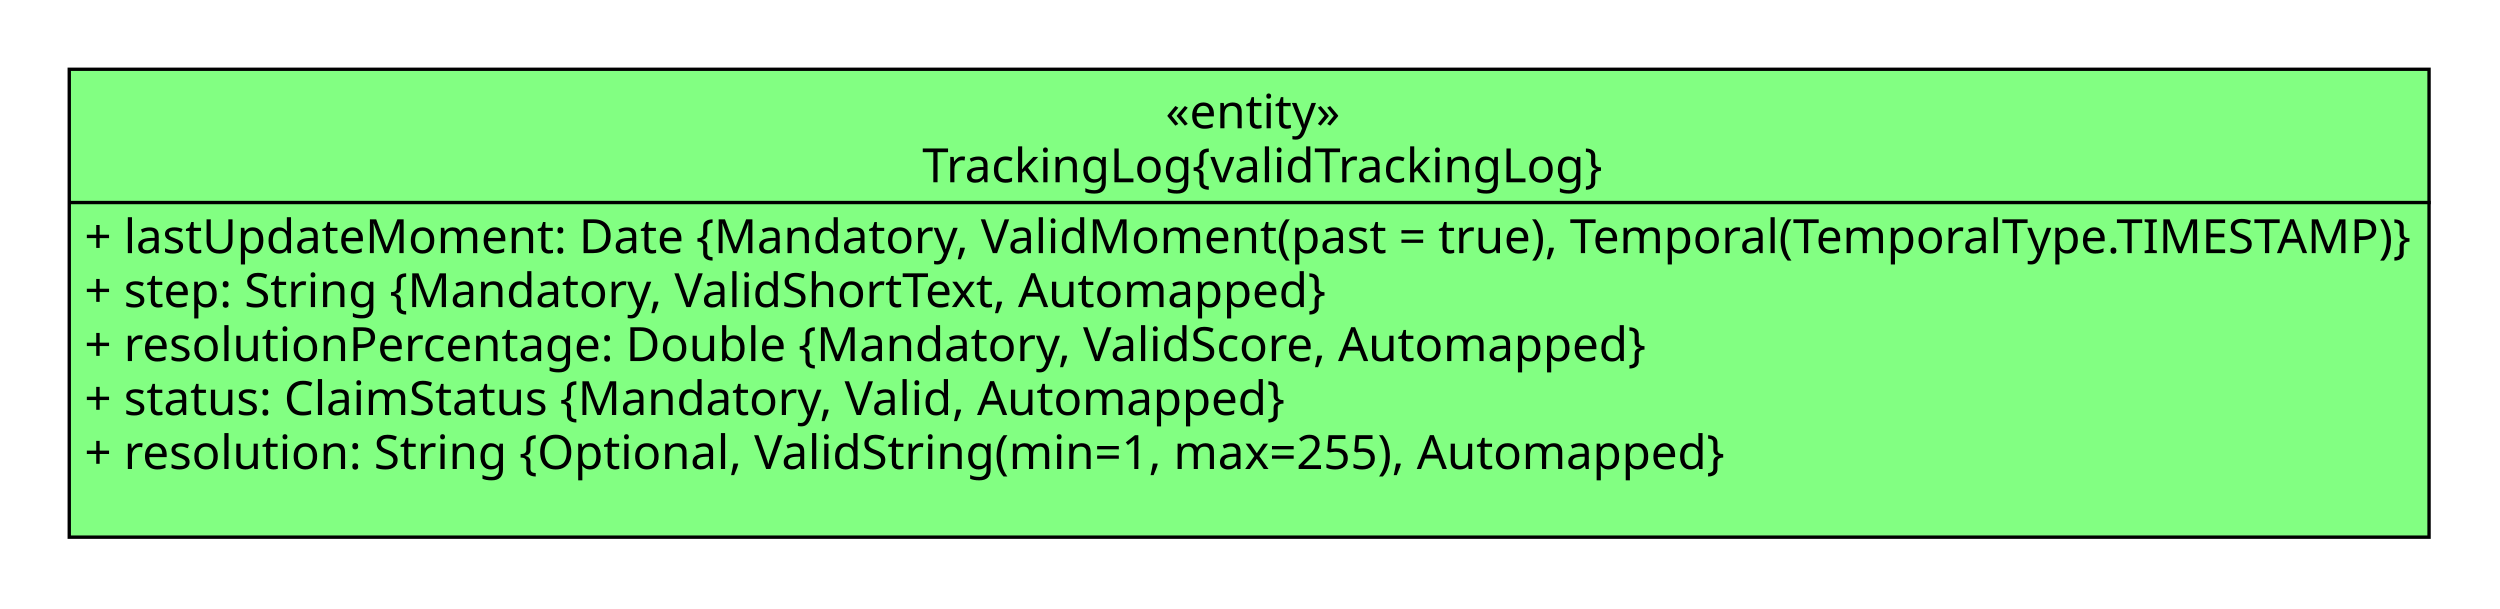
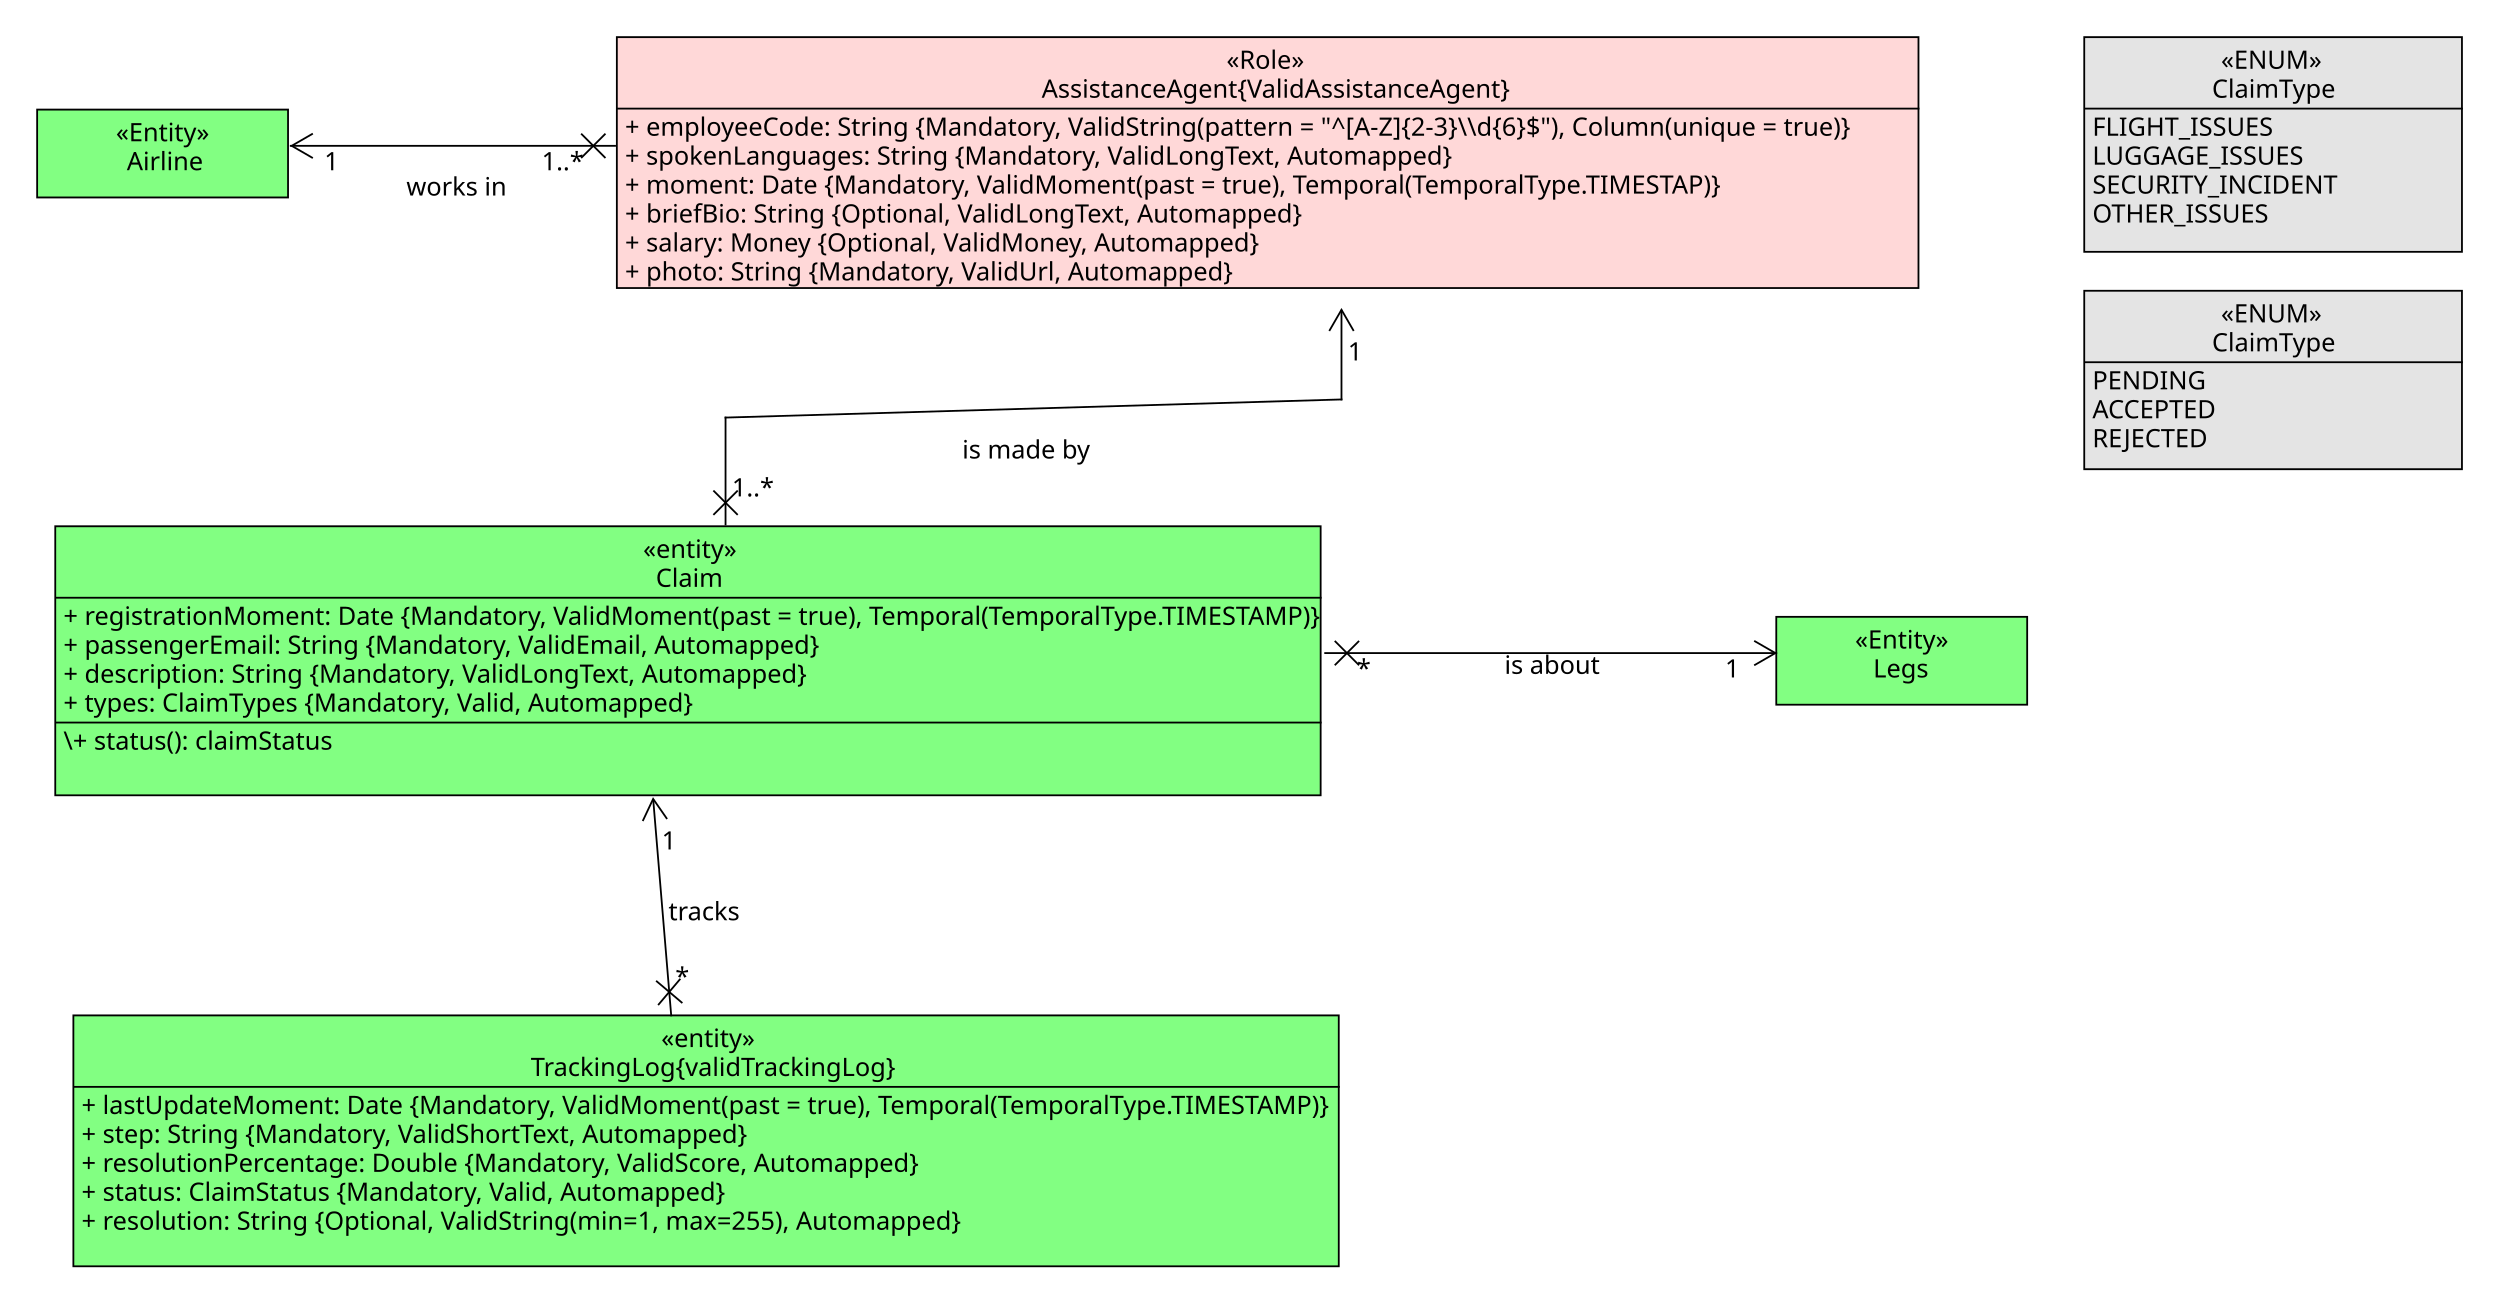
- <svg xmlns="http://www.w3.org/2000/svg" fill-opacity="1" color-rendering="auto" color-interpolation="auto" text-rendering="auto" stroke="black" stroke-linecap="square" width="740" stroke-miterlimit="10" shape-rendering="auto" stroke-opacity="1" fill="black" stroke-dasharray="none" font-weight="normal" stroke-width="1" viewBox="40 550 740 180" height="180" font-family="'Dialog'" font-style="normal" stroke-linejoin="miter" font-size="12px" stroke-dashoffset="0" image-rendering="auto">
+ <svg xmlns="http://www.w3.org/2000/svg" fill-opacity="1" color-rendering="auto" color-interpolation="auto" text-rendering="auto" stroke="black" stroke-linecap="square" width="1380" stroke-miterlimit="10" shape-rendering="auto" stroke-opacity="1" fill="black" stroke-dasharray="none" font-weight="normal" stroke-width="1" viewBox="10 0 1380 720" height="720" font-family="'Dialog'" font-style="normal" stroke-linejoin="miter" font-size="12px" stroke-dashoffset="0" image-rendering="auto">
  <defs id="genericDefs" />
  <g>
    <defs id="defs1">
      <clipPath clipPathUnits="userSpaceOnUse" id="clipPath1">
        <path d="M0 0 L2147483647 0 L2147483647 2147483647 L0 2147483647 L0 0 Z" />
      </clipPath>
      <clipPath clipPathUnits="userSpaceOnUse" id="clipPath2">
        <path d="M0 0 L0 140 L700 140 L700 0 Z" />
      </clipPath>
+       <clipPath clipPathUnits="userSpaceOnUse" id="clipPath3">
+         <path d="M0 0 L0 100 L210 100 L210 0 Z" />
+       </clipPath>
+       <clipPath clipPathUnits="userSpaceOnUse" id="clipPath4">
+         <path d="M0 0 L0 50 L140 50 L140 0 Z" />
+       </clipPath>
+       <clipPath clipPathUnits="userSpaceOnUse" id="clipPath5">
+         <path d="M0 0 L0 120 L210 120 L210 0 Z" />
+       </clipPath>
+       <clipPath clipPathUnits="userSpaceOnUse" id="clipPath6">
+         <path d="M0 0 L0 140 L720 140 L720 0 Z" />
+       </clipPath>
+       <clipPath clipPathUnits="userSpaceOnUse" id="clipPath7">
+         <path d="M0 0 L0 150 L700 150 L700 0 Z" />
+       </clipPath>
+       <clipPath clipPathUnits="userSpaceOnUse" id="clipPath8">
+         <path d="M0 0 L0 50 L280 50 L280 0 Z" />
+       </clipPath>
+       <clipPath clipPathUnits="userSpaceOnUse" id="clipPath9">
+         <path d="M0 0 L0 60 L210 60 L210 0 Z" />
+       </clipPath>
+       <clipPath clipPathUnits="userSpaceOnUse" id="clipPath10">
+         <path d="M0 0 L0 150 L70 150 L70 0 Z" />
+       </clipPath>
+       <clipPath clipPathUnits="userSpaceOnUse" id="clipPath11">
+         <path d="M0 0 L0 150 L380 150 L380 0 Z" />
+       </clipPath>
    </defs>
-     <g fill="rgb(0,255,0)" fill-opacity="0.49" transform="translate(60,570)" stroke-opacity="0.49" stroke="rgb(0,255,0)">
+     <g fill="rgb(0,255,0)" fill-opacity="0.49" transform="translate(50,560)" stroke-opacity="0.49" stroke="rgb(0,255,0)">
      <rect x="0.5" width="698.5" height="138.5" y="0.5" clip-path="url(#clipPath2)" stroke="none" />
    </g>
-     <g transform="translate(60,570)">
+     <g transform="translate(50,560)">
      <rect fill="none" x="0.5" width="698.5" height="138.5" y="0.5" clip-path="url(#clipPath2)" />
      <text x="325" font-size="14px" y="17.975" clip-path="url(#clipPath2)" font-family="sans-serif" stroke="none" xml:space="preserve">«entity»</text>
      <text x="253" font-size="14px" y="33.95" clip-path="url(#clipPath2)" font-family="sans-serif" stroke="none" xml:space="preserve">TrackingLog{validTrackingLog}</text>
      <path fill="none" d="M1 39.95 L699 39.95" clip-path="url(#clipPath2)" />
      <text x="5" font-size="14px" y="54.925" clip-path="url(#clipPath2)" font-family="sans-serif" stroke="none" xml:space="preserve">+ lastUpdateMoment: Date {Mandatory, ValidMoment(past = true), Temporal(TemporalType.TIMESTAMP)}</text>
      <text x="5" font-size="14px" y="70.9" clip-path="url(#clipPath2)" font-family="sans-serif" stroke="none" xml:space="preserve">+ step: String {Mandatory, ValidShortText, Automapped}</text>
      <text x="5" font-size="14px" y="86.875" clip-path="url(#clipPath2)" font-family="sans-serif" stroke="none" xml:space="preserve">+ resolutionPercentage: Double {Mandatory, ValidScore, Automapped}</text>
      <text x="5" font-size="14px" y="102.85" clip-path="url(#clipPath2)" font-family="sans-serif" stroke="none" xml:space="preserve">+ status: ClaimStatus {Mandatory, Valid, Automapped}</text>
      <text x="5" font-size="14px" y="118.825" clip-path="url(#clipPath2)" font-family="sans-serif" stroke="none" xml:space="preserve">+ resolution: String {Optional, ValidString(min=1, max=255), Automapped}</text>
    </g>
+     <g fill="rgb(200,200,200)" fill-opacity="0.49" transform="translate(1160,160)" stroke-opacity="0.49" stroke="rgb(200,200,200)">
+       <rect x="0.5" width="208.5" height="98.5" y="0.5" clip-path="url(#clipPath3)" stroke="none" />
+     </g>
+     <g transform="translate(1160,160)">
+       <rect fill="none" x="0.5" width="208.5" height="98.5" y="0.5" clip-path="url(#clipPath3)" />
+       <text x="76" font-size="14px" y="17.975" clip-path="url(#clipPath3)" font-family="sans-serif" stroke="none" xml:space="preserve">«ENUM»</text>
+       <text x="71" font-size="14px" y="33.95" clip-path="url(#clipPath3)" font-family="sans-serif" stroke="none" xml:space="preserve">ClaimType</text>
+       <path fill="none" d="M1 39.95 L209 39.95" clip-path="url(#clipPath3)" />
+       <text x="5" font-size="14px" y="54.925" clip-path="url(#clipPath3)" font-family="sans-serif" stroke="none" xml:space="preserve">PENDING </text>
+       <text x="5" font-size="14px" y="70.9" clip-path="url(#clipPath3)" font-family="sans-serif" stroke="none" xml:space="preserve">ACCEPTED</text>
+       <text x="5" font-size="14px" y="86.875" clip-path="url(#clipPath3)" font-family="sans-serif" stroke="none" xml:space="preserve">REJECTED</text>
+     </g>
+     <g fill="rgb(0,255,0)" fill-opacity="0.49" transform="translate(990,340)" stroke-opacity="0.49" stroke="rgb(0,255,0)">
+       <rect x="0.5" width="138.5" height="48.5" y="0.5" clip-path="url(#clipPath4)" stroke="none" />
+     </g>
+     <g transform="translate(990,340)">
+       <rect fill="none" x="0.5" width="138.5" height="48.5" y="0.5" clip-path="url(#clipPath4)" />
+       <text x="44" font-size="14px" y="17.975" clip-path="url(#clipPath4)" font-family="sans-serif" stroke="none" xml:space="preserve">«Entity»</text>
+       <text x="54" font-size="14px" y="33.95" clip-path="url(#clipPath4)" font-family="sans-serif" stroke="none" xml:space="preserve">Legs</text>
+     </g>
+     <g fill="rgb(0,255,0)" fill-opacity="0.49" transform="translate(30,60)" stroke-opacity="0.49" stroke="rgb(0,255,0)">
+       <rect x="0.5" width="138.5" height="48.5" y="0.5" clip-path="url(#clipPath4)" stroke="none" />
+     </g>
+     <g transform="translate(30,60)">
+       <rect fill="none" x="0.5" width="138.5" height="48.5" y="0.5" clip-path="url(#clipPath4)" />
+       <text x="44" font-size="14px" y="17.975" clip-path="url(#clipPath4)" font-family="sans-serif" stroke="none" xml:space="preserve">«Entity»</text>
+       <text x="50" font-size="14px" y="33.95" clip-path="url(#clipPath4)" font-family="sans-serif" stroke="none" xml:space="preserve">Airline</text>
+     </g>
+     <g fill="rgb(200,200,200)" fill-opacity="0.49" transform="translate(1160,20)" stroke-opacity="0.49" stroke="rgb(200,200,200)">
+       <rect x="0.5" width="208.5" height="118.5" y="0.5" clip-path="url(#clipPath5)" stroke="none" />
+     </g>
+     <g transform="translate(1160,20)">
+       <rect fill="none" x="0.5" width="208.5" height="118.5" y="0.5" clip-path="url(#clipPath5)" />
+       <text x="76" font-size="14px" y="17.975" clip-path="url(#clipPath5)" font-family="sans-serif" stroke="none" xml:space="preserve">«ENUM»</text>
+       <text x="71" font-size="14px" y="33.95" clip-path="url(#clipPath5)" font-family="sans-serif" stroke="none" xml:space="preserve">ClaimType</text>
+       <path fill="none" d="M1 39.95 L209 39.95" clip-path="url(#clipPath5)" />
+       <text x="5" font-size="14px" y="54.925" clip-path="url(#clipPath5)" font-family="sans-serif" stroke="none" xml:space="preserve">FLIGHT_ISSUES</text>
+       <text x="5" font-size="14px" y="70.9" clip-path="url(#clipPath5)" font-family="sans-serif" stroke="none" xml:space="preserve">LUGGAGE_ISSUES</text>
+       <text x="5" font-size="14px" y="86.875" clip-path="url(#clipPath5)" font-family="sans-serif" stroke="none" xml:space="preserve">SECURITY_INCIDENT</text>
+       <text x="5" font-size="14px" y="102.85" clip-path="url(#clipPath5)" font-family="sans-serif" stroke="none" xml:space="preserve">OTHER_ISSUES</text>
+     </g>
+     <g fill="rgb(255,175,175)" fill-opacity="0.49" transform="translate(350,20)" stroke-opacity="0.49" stroke="rgb(255,175,175)">
+       <rect x="0.5" width="718.5" height="138.5" y="0.5" clip-path="url(#clipPath6)" stroke="none" />
+     </g>
+     <g transform="translate(350,20)">
+       <rect fill="none" x="0.5" width="718.5" height="138.5" y="0.5" clip-path="url(#clipPath6)" />
+       <text x="337" font-size="14px" y="17.975" clip-path="url(#clipPath6)" font-family="sans-serif" stroke="none" xml:space="preserve">«Role»</text>
+       <text x="235" font-size="14px" y="33.95" clip-path="url(#clipPath6)" font-family="sans-serif" stroke="none" xml:space="preserve">AssistanceAgent{ValidAssistanceAgent}</text>
+       <path fill="none" d="M1 39.95 L719 39.95" clip-path="url(#clipPath6)" />
+       <text x="5" font-size="14px" y="54.925" clip-path="url(#clipPath6)" font-family="sans-serif" stroke="none" xml:space="preserve">+ employeeCode: String {Mandatory, ValidString(pattern = "^[A-Z]{2-3}\\d{6}$"), Column(unique = true)}</text>
+       <text x="5" font-size="14px" y="70.9" clip-path="url(#clipPath6)" font-family="sans-serif" stroke="none" xml:space="preserve">+ spokenLanguages: String {Mandatory, ValidLongText, Automapped}</text>
+       <text x="5" font-size="14px" y="86.875" clip-path="url(#clipPath6)" font-family="sans-serif" stroke="none" xml:space="preserve">+ moment: Date {Mandatory, ValidMoment(past = true), Temporal(TemporalType.TIMESTAP)}</text>
+       <text x="5" font-size="14px" y="102.85" clip-path="url(#clipPath6)" font-family="sans-serif" stroke="none" xml:space="preserve">+ briefBio: String {Optional, ValidLongText, Automapped}</text>
+       <text x="5" font-size="14px" y="118.825" clip-path="url(#clipPath6)" font-family="sans-serif" stroke="none" xml:space="preserve">+ salary: Money {Optional, ValidMoney, Automapped}</text>
+       <text x="5" font-size="14px" y="134.8" clip-path="url(#clipPath6)" font-family="sans-serif" stroke="none" xml:space="preserve">+ photo: String {Mandatory, ValidUrl, Automapped}</text>
+     </g>
+     <g fill="rgb(0,255,0)" fill-opacity="0.49" transform="translate(40,290)" stroke-opacity="0.49" stroke="rgb(0,255,0)">
+       <rect x="0.5" width="698.5" height="148.5" y="0.5" clip-path="url(#clipPath7)" stroke="none" />
+     </g>
+     <g transform="translate(40,290)">
+       <rect fill="none" x="0.5" width="698.5" height="148.5" y="0.5" clip-path="url(#clipPath7)" />
+       <text x="325" font-size="14px" y="17.975" clip-path="url(#clipPath7)" font-family="sans-serif" stroke="none" xml:space="preserve">«entity»</text>
+       <text x="332" font-size="14px" y="33.95" clip-path="url(#clipPath7)" font-family="sans-serif" stroke="none" xml:space="preserve">Claim</text>
+       <path fill="none" d="M1 39.95 L699 39.95" clip-path="url(#clipPath7)" />
+       <text x="5" font-size="14px" y="54.925" clip-path="url(#clipPath7)" font-family="sans-serif" stroke="none" xml:space="preserve">+ registrationMoment: Date {Mandatory, ValidMoment(past = true), Temporal(TemporalType.TIMESTAMP)}</text>
+       <text x="5" font-size="14px" y="70.9" clip-path="url(#clipPath7)" font-family="sans-serif" stroke="none" xml:space="preserve">+ passengerEmail: String {Mandatory, ValidEmail, Automapped}</text>
+       <text x="5" font-size="14px" y="86.875" clip-path="url(#clipPath7)" font-family="sans-serif" stroke="none" xml:space="preserve">+ description: String {Mandatory, ValidLongText, Automapped}</text>
+       <text x="5" font-size="14px" y="102.85" clip-path="url(#clipPath7)" font-family="sans-serif" stroke="none" xml:space="preserve">+ types: ClaimTypes {Mandatory, Valid, Automapped}</text>
+       <path fill="none" d="M1 108.85 L699 108.85" clip-path="url(#clipPath7)" />
+       <text x="5" font-size="14px" y="123.825" clip-path="url(#clipPath7)" font-family="sans-serif" stroke="none" xml:space="preserve">\+ status(): claimStatus</text>
+     </g>
+     <g transform="translate(730,340)">
+       <path fill="none" d="M11.5 20.5 L260.5 20.5" clip-path="url(#clipPath8)" />
+       <path fill="none" d="M17.136 14.136 L29.864 26.864" clip-path="url(#clipPath8)" />
+       <path fill="none" d="M17.136 26.864 L29.864 14.136" clip-path="url(#clipPath8)" />
+       <path fill="none" d="M248.742 27 L260 20.5 L248.742 14" clip-path="url(#clipPath8)" />
+       <text x="110.483" font-size="14px" y="31.975" clip-path="url(#clipPath8)" font-family="sans-serif" stroke="none" xml:space="preserve">is about </text>
+       <text x="29" font-size="14px" y="33.975" clip-path="url(#clipPath8)" font-family="sans-serif" stroke="none" xml:space="preserve">*</text>
+       <text x="232.214" font-size="14px" y="33.975" clip-path="url(#clipPath8)" font-family="sans-serif" stroke="none" xml:space="preserve">1</text>
+     </g>
+     <g transform="translate(160,60)">
+       <path fill="none" d="M189.5 20.5 L10.5 20.5" clip-path="url(#clipPath9)" />
+       <path fill="none" d="M183.864 26.864 L171.136 14.136" clip-path="url(#clipPath9)" />
+       <path fill="none" d="M183.864 14.136 L171.136 26.864" clip-path="url(#clipPath9)" />
+       <path fill="none" d="M22.258 14 L11 20.5 L22.258 27" clip-path="url(#clipPath9)" />
+       <text x="74.328" font-size="14px" y="47.95" clip-path="url(#clipPath9)" font-family="sans-serif" stroke="none" xml:space="preserve">works in</text>
+       <text x="148.986" font-size="14px" y="33.975" clip-path="url(#clipPath9)" font-family="sans-serif" stroke="none" xml:space="preserve">1..*</text>
+       <text x="29" font-size="14px" y="33.975" clip-path="url(#clipPath9)" font-family="sans-serif" stroke="none" xml:space="preserve">1</text>
+     </g>
+     <g transform="translate(360,430)">
+       <path fill="none" d="M10.583 11.496 L20.5 130.5" clip-path="url(#clipPath10)" />
+       <path fill="none" d="M4.999 22.758 L10.541 10.998 L17.954 21.678" clip-path="url(#clipPath10)" />
+       <path fill="none" d="M25.234 110.674 L13.607 124.415" clip-path="url(#clipPath10)" />
+       <path fill="none" d="M12.55 111.731 L26.291 123.358" clip-path="url(#clipPath10)" />
+       <text x="19" font-size="14px" y="77.987" clip-path="url(#clipPath10)" font-family="sans-serif" stroke="none" xml:space="preserve">tracks</text>
+       <text x="15.246" font-size="14px" y="38.923" clip-path="url(#clipPath10)" font-family="sans-serif" stroke="none" xml:space="preserve">1</text>
+       <text x="22.754" font-size="14px" y="114.052" clip-path="url(#clipPath10)" font-family="sans-serif" stroke="none" xml:space="preserve">*</text>
+     </g>
+     <g transform="translate(400,160)">
+       <path fill="none" d="M10.5 129.5 L10.5 70.5" clip-path="url(#clipPath11)" />
+       <path fill="none" d="M10.5 70.5 L350.5 60.5" clip-path="url(#clipPath11)" />
+       <path fill="none" d="M350.5 60.5 L350.5 11.5" clip-path="url(#clipPath11)" />
+       <path fill="none" d="M4.136 123.864 L16.864 111.136" clip-path="url(#clipPath11)" />
+       <path fill="none" d="M16.864 123.864 L4.136 111.136" clip-path="url(#clipPath11)" />
+       <path fill="none" d="M357 22.258 L350.5 11 L344 22.258" clip-path="url(#clipPath11)" />
+       <text x="141.154" font-size="14px" y="93.097" clip-path="url(#clipPath11)" font-family="sans-serif" stroke="none" xml:space="preserve">is made by</text>
+       <text x="14" font-size="14px" y="114" clip-path="url(#clipPath11)" font-family="sans-serif" stroke="none" xml:space="preserve">1..*</text>
+       <text x="354" font-size="14px" y="38.975" clip-path="url(#clipPath11)" font-family="sans-serif" stroke="none" xml:space="preserve">1</text>
+     </g>
  </g>
</svg>
